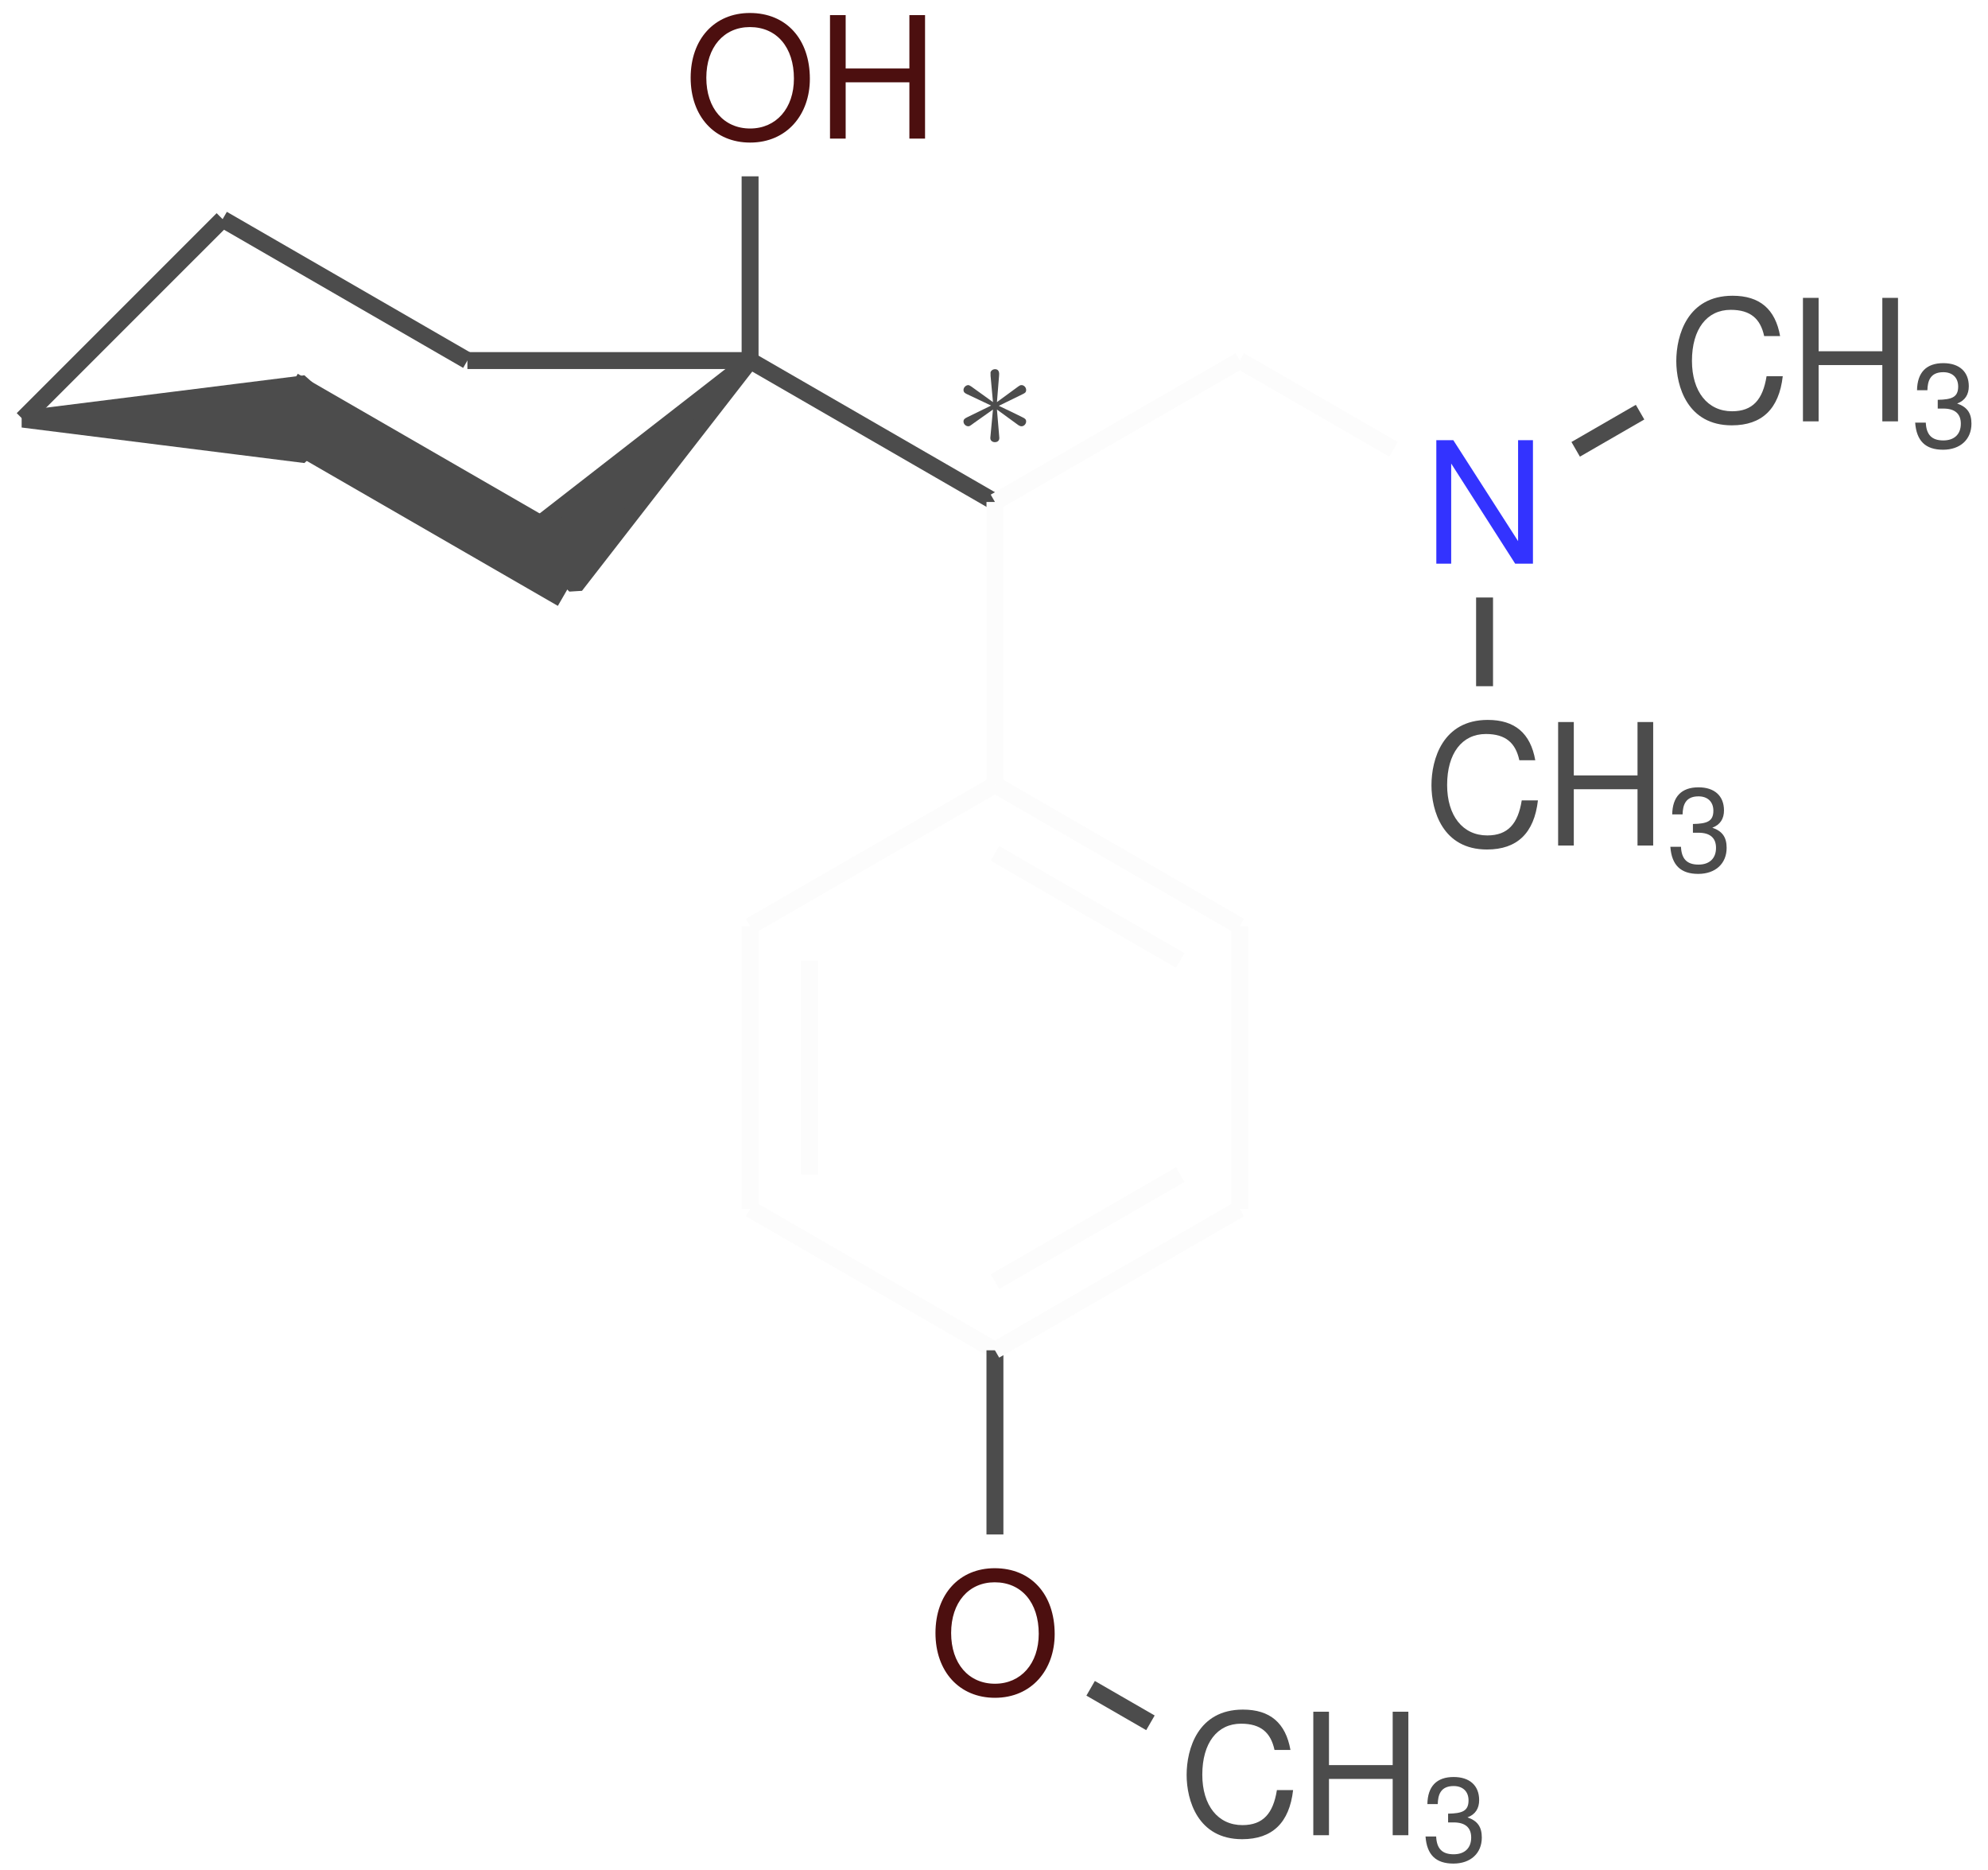
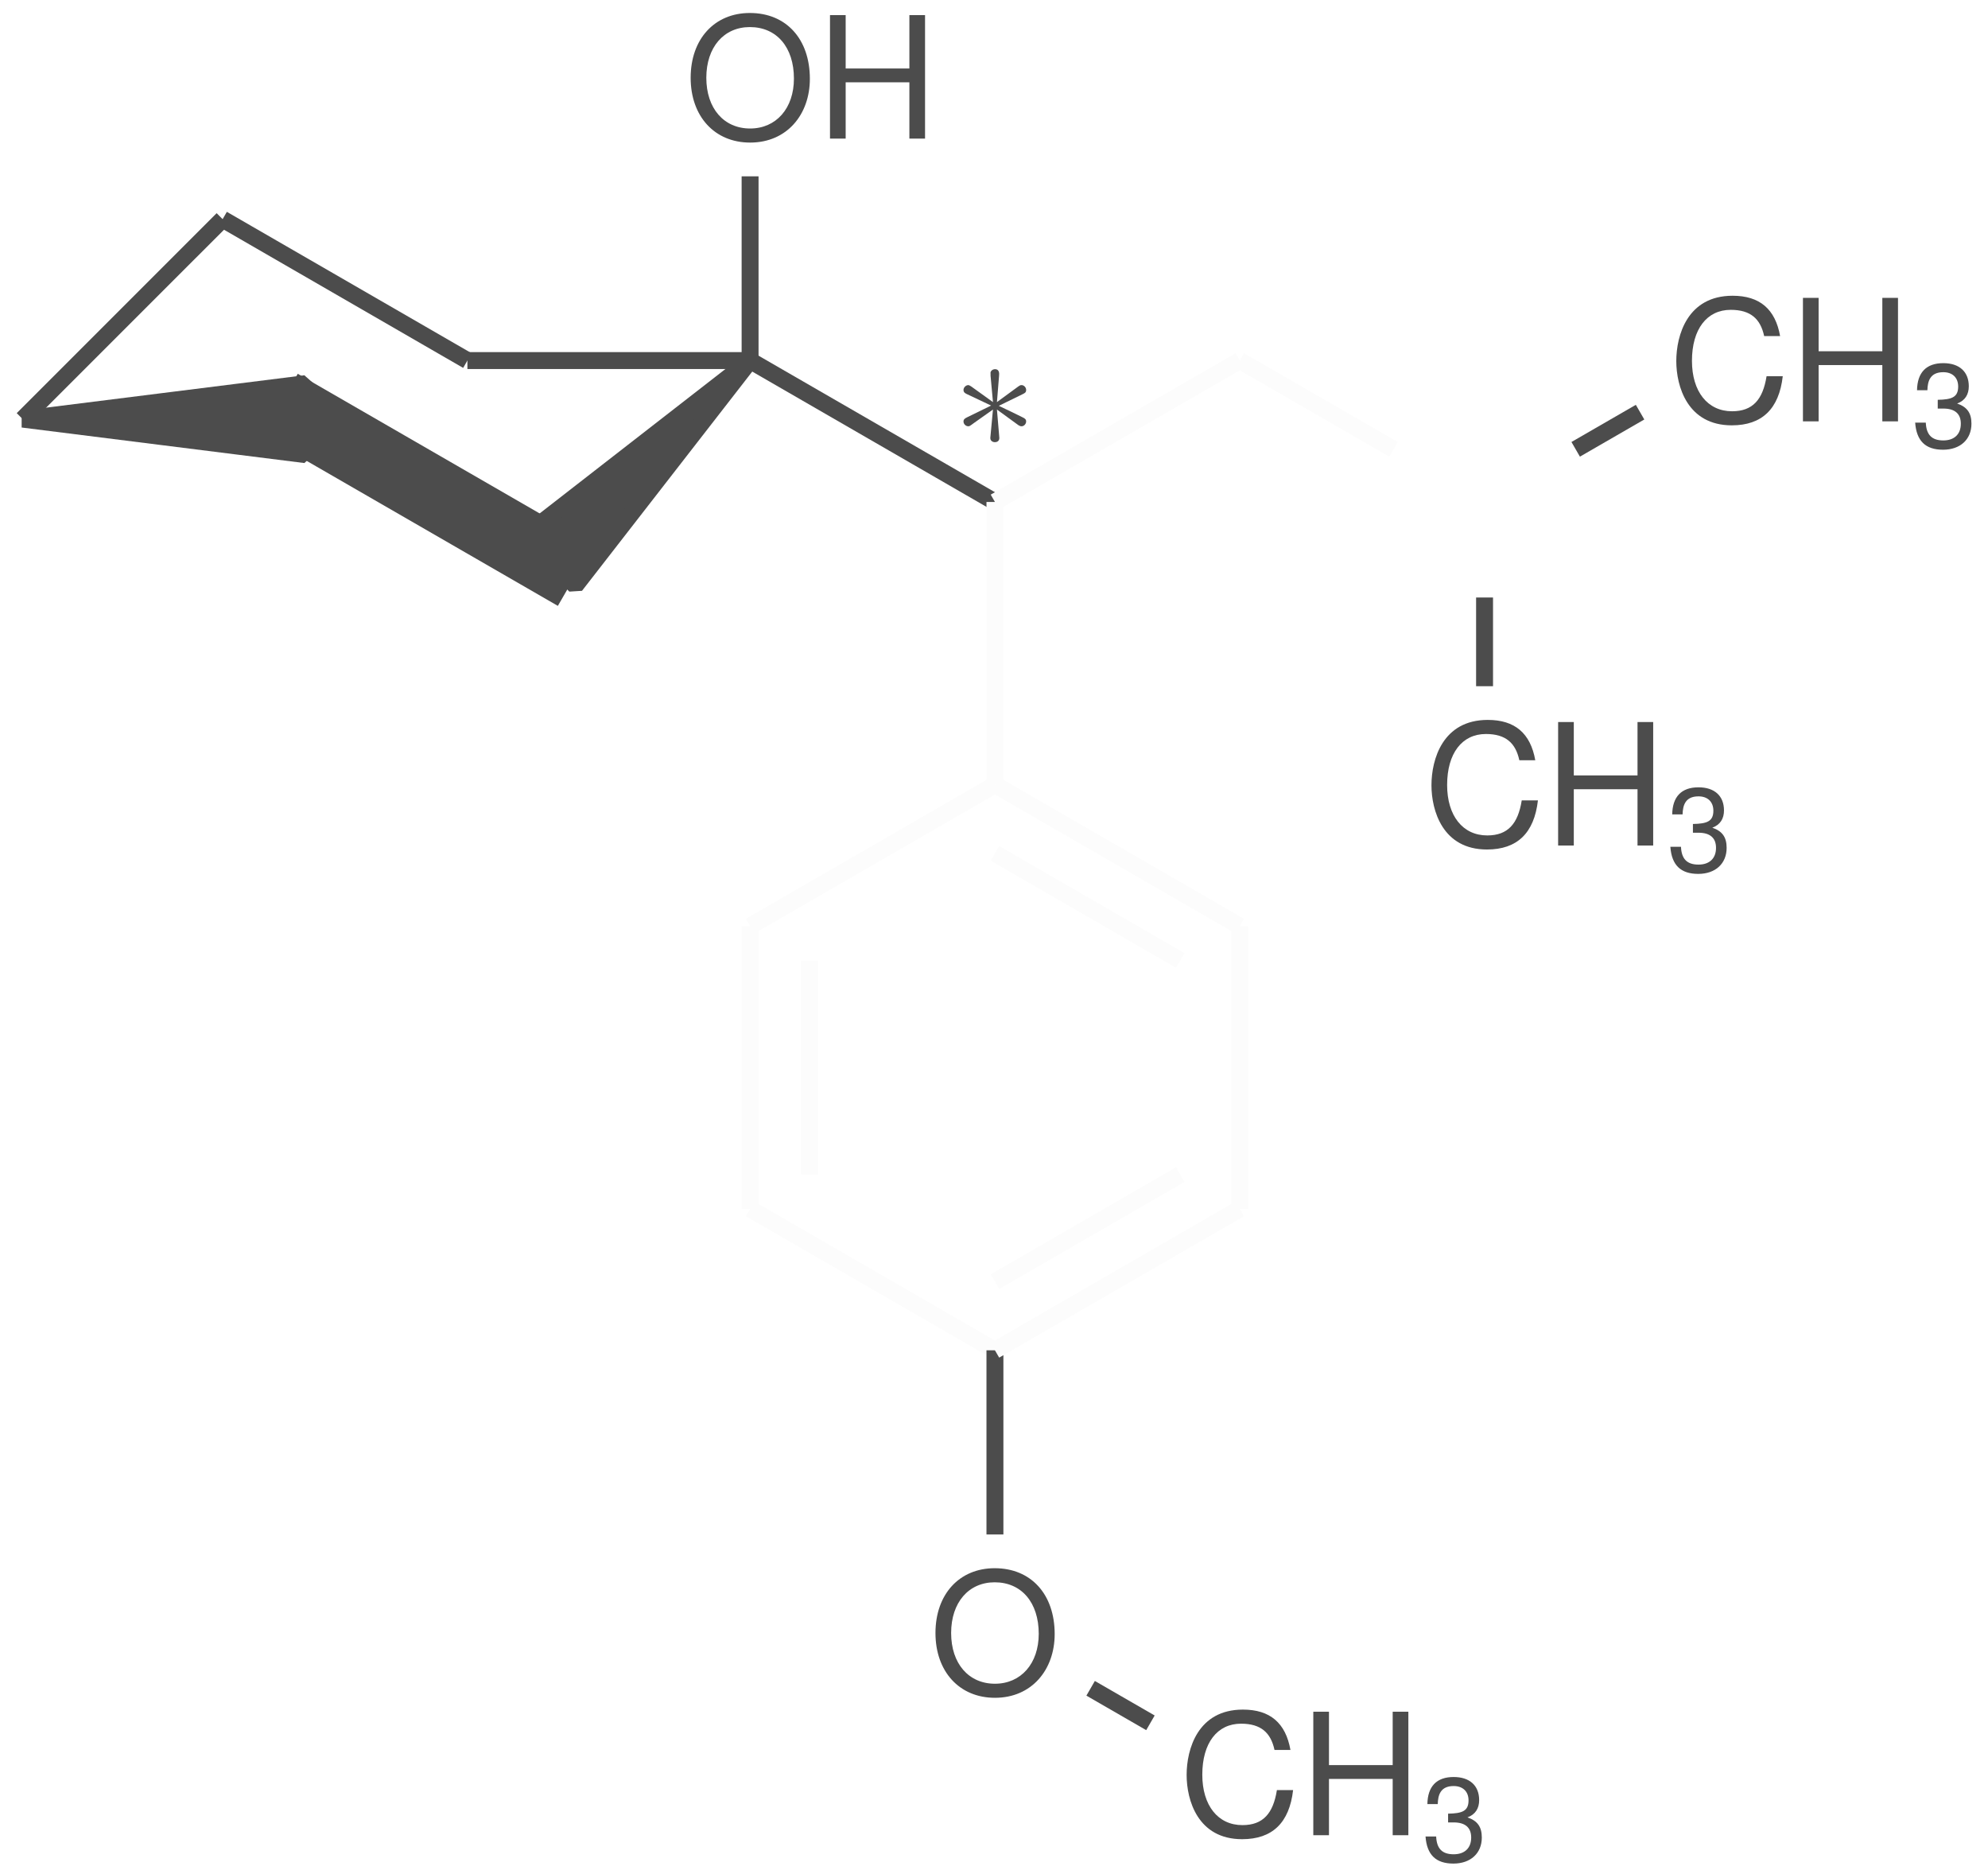
<svg xmlns="http://www.w3.org/2000/svg" xmlns:xlink="http://www.w3.org/1999/xlink" width="117pt" height="110pt" viewBox="0 0 117 110" version="1.1">
  <defs>
    <g>
      <symbol overflow="visible" id="glyph0-0">
        <path style="stroke:none;" d="M 6.172 -5.188 C 6.172 -6.344 5.344 -7.094 4.047 -7.094 C 2.609 -7.094 1.859 -6.297 1.859 -4.766 L 2.719 -4.766 C 2.719 -5.656 2.953 -6.312 4 -6.312 C 4.766 -6.312 5.281 -5.859 5.281 -5.188 C 5.281 -3.922 3.484 -3.594 3.484 -2.25 L 3.484 -1.688 L 4.391 -1.688 L 4.391 -2.156 C 4.391 -3.344 6.172 -3.531 6.172 -5.188 Z M 4.391 -0.75 L 3.484 -0.75 L 3.484 0.297 L 4.391 0.297 Z M 0.344 1.391 L 7.625 1.391 L 7.625 -7.969 L 0.344 -7.969 Z M 1.172 0.688 L 1.172 -7.281 L 6.797 -7.281 L 6.797 0.688 Z M 1.172 0.688 " />
      </symbol>
      <symbol overflow="visible" id="glyph0-1">
        <path style="stroke:none;" d="M 7.422 -3.516 C 7.422 -5.859 6.031 -7.391 3.891 -7.391 C 1.812 -7.391 0.406 -5.859 0.406 -3.578 C 0.406 -1.312 1.812 0.234 3.906 0.234 C 6.078 0.234 7.422 -1.422 7.422 -3.516 Z M 3.891 -6.562 C 5.469 -6.562 6.484 -5.375 6.484 -3.531 C 6.484 -1.781 5.438 -0.594 3.906 -0.594 C 2.359 -0.594 1.328 -1.781 1.328 -3.578 C 1.328 -5.375 2.359 -6.562 3.891 -6.562 Z M 3.891 -6.562 " />
      </symbol>
      <symbol overflow="visible" id="glyph0-2">
        <path style="stroke:none;" d="M 5.469 -3.312 L 5.469 0 L 6.391 0 L 6.391 -7.266 L 5.469 -7.266 L 5.469 -4.125 L 1.719 -4.125 L 1.719 -7.266 L 0.797 -7.266 L 0.797 0 L 1.719 0 L 1.719 -3.312 Z M 5.469 -3.312 " />
      </symbol>
      <symbol overflow="visible" id="glyph0-3">
        <path style="stroke:none;" d="M 0.406 -3.547 C 0.406 -2.062 1.062 0.234 3.672 0.234 C 5.453 0.234 6.453 -0.734 6.672 -2.656 L 5.719 -2.656 C 5.5 -1.281 4.906 -0.594 3.688 -0.594 C 2.25 -0.594 1.328 -1.75 1.328 -3.562 C 1.328 -5.422 2.203 -6.562 3.609 -6.562 C 4.781 -6.562 5.359 -6.031 5.578 -5.016 L 6.516 -5.016 C 6.234 -6.609 5.312 -7.391 3.719 -7.391 C 1.062 -7.391 0.406 -5.062 0.406 -3.547 Z M 0.406 -3.547 " />
      </symbol>
      <symbol overflow="visible" id="glyph0-4">
        <path style="stroke:none;" d="M 6.484 -7.266 L 5.609 -7.266 L 5.609 -1.328 L 1.797 -7.266 L 0.797 -7.266 L 0.797 0 L 1.672 0 L 1.672 -5.891 L 5.438 0 L 6.484 0 Z M 6.484 -7.266 " />
      </symbol>
      <symbol overflow="visible" id="glyph1-0">
        <path style="stroke:none;" d="M 4.312 -3.625 C 4.312 -4.438 3.734 -4.969 2.828 -4.969 C 1.828 -4.969 1.297 -4.406 1.297 -3.328 L 1.891 -3.328 C 1.891 -3.953 2.062 -4.422 2.797 -4.422 C 3.328 -4.422 3.688 -4.094 3.688 -3.625 C 3.688 -2.75 2.438 -2.516 2.438 -1.562 L 2.438 -1.188 L 3.062 -1.188 L 3.062 -1.516 C 3.062 -2.344 4.312 -2.469 4.312 -3.625 Z M 3.062 -0.516 L 2.438 -0.516 L 2.438 0.203 L 3.062 0.203 Z M 0.25 0.969 L 5.328 0.969 L 5.328 -5.578 L 0.25 -5.578 Z M 0.828 0.484 L 0.828 -5.094 L 4.75 -5.094 L 4.75 0.484 Z M 0.828 0.484 " />
      </symbol>
      <symbol overflow="visible" id="glyph1-1">
        <path style="stroke:none;" d="M 1.875 -4.406 C 2.422 -4.406 2.75 -4.078 2.75 -3.562 C 2.75 -2.922 2.359 -2.797 1.547 -2.781 L 1.547 -2.266 L 1.875 -2.266 C 2.547 -2.266 2.906 -1.969 2.906 -1.375 C 2.906 -0.75 2.516 -0.391 1.875 -0.391 C 1.203 -0.391 0.875 -0.719 0.844 -1.438 L 0.219 -1.438 C 0.297 -0.359 0.828 0.156 1.859 0.156 C 2.875 0.156 3.531 -0.453 3.531 -1.375 C 3.531 -2 3.281 -2.359 2.688 -2.562 C 3.156 -2.734 3.375 -3.094 3.375 -3.578 C 3.375 -4.438 2.812 -4.938 1.875 -4.938 C 0.875 -4.938 0.344 -4.391 0.328 -3.344 L 0.938 -3.344 C 0.953 -3.875 1.094 -4.406 1.875 -4.406 Z M 1.875 -4.406 " />
      </symbol>
      <symbol overflow="visible" id="glyph2-0">
        <path style="stroke:none;" d="" />
      </symbol>
      <symbol overflow="visible" id="glyph2-1">
        <path style="stroke:none;" d="M 2.734 -4.25 C 2.75 -4.391 2.75 -4.641 2.5 -4.641 C 2.328 -4.641 2.203 -4.5 2.234 -4.375 L 2.234 -4.25 L 2.375 -2.703 L 1.094 -3.625 C 1 -3.672 0.984 -3.703 0.922 -3.703 C 0.781 -3.703 0.641 -3.562 0.641 -3.422 C 0.641 -3.266 0.75 -3.219 0.844 -3.172 L 2.266 -2.5 L 0.891 -1.828 C 0.734 -1.75 0.641 -1.703 0.641 -1.562 C 0.641 -1.406 0.781 -1.281 0.922 -1.281 C 0.984 -1.281 1 -1.281 1.25 -1.469 L 2.375 -2.266 L 2.219 -0.594 C 2.219 -0.391 2.406 -0.344 2.484 -0.344 C 2.609 -0.344 2.75 -0.406 2.75 -0.594 L 2.609 -2.266 L 3.875 -1.344 C 3.969 -1.297 3.984 -1.281 4.062 -1.281 C 4.203 -1.281 4.328 -1.422 4.328 -1.562 C 4.328 -1.703 4.234 -1.75 4.109 -1.812 C 3.516 -2.109 3.5 -2.109 2.719 -2.484 L 4.094 -3.156 C 4.25 -3.234 4.328 -3.266 4.328 -3.422 C 4.328 -3.562 4.203 -3.703 4.062 -3.703 C 3.984 -3.703 3.969 -3.703 3.719 -3.516 L 2.609 -2.703 Z M 2.734 -4.25 " />
      </symbol>
    </g>
  </defs>
  <g id="surface6">
    <path style="fill:none;stroke-width:0.996;stroke-linecap:butt;stroke-linejoin:miter;stroke:rgb(29.999%,29.999%,29.999%);stroke-opacity:1;stroke-miterlimit:10;" d="M 0.001 0.001 L 11.767 11.766 " transform="matrix(1,0,0,-1,1.335,24.661)" />
    <path style="fill:none;stroke-width:0.996;stroke-linecap:butt;stroke-linejoin:miter;stroke:rgb(29.999%,29.999%,29.999%);stroke-opacity:1;stroke-miterlimit:10;" d="M 11.767 11.766 L 26.173 3.446 " transform="matrix(1,0,0,-1,1.335,24.661)" />
    <path style="fill:none;stroke-width:0.996;stroke-linecap:butt;stroke-linejoin:miter;stroke:rgb(29.999%,29.999%,29.999%);stroke-opacity:1;stroke-miterlimit:10;" d="M 26.173 3.446 L 42.81 3.446 " transform="matrix(1,0,0,-1,1.335,24.661)" />
-     <g style="fill:rgb(29.999%,6%,6%);fill-opacity:1;">
+     <g style="fill:rgb(29.999%,29.999%,29.999%);fill-opacity:1;">
      <use xlink:href="#glyph0-1" x="40.241" y="8.155" />
    </g>
-     <g style="fill:rgb(29.999%,6%,6%);fill-opacity:1;">
+     <g style="fill:rgb(29.999%,29.999%,29.999%);fill-opacity:1;">
      <use xlink:href="#glyph0-2" x="48.051" y="8.155" />
    </g>
    <path style="fill:none;stroke-width:0.996;stroke-linecap:butt;stroke-linejoin:miter;stroke:rgb(29.999%,29.999%,29.999%);stroke-opacity:1;stroke-miterlimit:10;" d="M 42.81 3.446 L 42.81 14.286 " transform="matrix(1,0,0,-1,1.335,24.661)" />
    <path style="fill:none;stroke-width:0.996;stroke-linecap:butt;stroke-linejoin:miter;stroke:rgb(29.999%,29.999%,29.999%);stroke-opacity:1;stroke-miterlimit:10;" d="M 42.81 3.446 L 57.22 -4.874 " transform="matrix(1,0,0,-1,1.335,24.661)" />
    <path style="fill:none;stroke-width:0.996;stroke-linecap:butt;stroke-linejoin:miter;stroke:rgb(98.999%,98.999%,98.999%);stroke-opacity:1;stroke-miterlimit:10;" d="M 57.22 -4.874 L 57.22 -21.511 " transform="matrix(1,0,0,-1,1.335,24.661)" />
    <path style="fill:none;stroke-width:0.996;stroke-linecap:butt;stroke-linejoin:miter;stroke:rgb(98.999%,98.999%,98.999%);stroke-opacity:1;stroke-miterlimit:10;" d="M 57.22 -21.511 L 42.81 -29.831 " transform="matrix(1,0,0,-1,1.335,24.661)" />
    <path style="fill:none;stroke-width:0.996;stroke-linecap:butt;stroke-linejoin:miter;stroke:rgb(98.999%,98.999%,98.999%);stroke-opacity:1;stroke-miterlimit:10;" d="M 42.81 -29.831 L 42.81 -46.468 " transform="matrix(1,0,0,-1,1.335,24.661)" />
    <path style="fill:none;stroke-width:0.996;stroke-linecap:butt;stroke-linejoin:miter;stroke:rgb(98.999%,98.999%,98.999%);stroke-opacity:1;stroke-miterlimit:10;" d="M 46.31 -31.851 L 46.31 -44.448 " transform="matrix(1,0,0,-1,1.335,24.661)" />
    <path style="fill:none;stroke-width:0.996;stroke-linecap:butt;stroke-linejoin:miter;stroke:rgb(98.999%,98.999%,98.999%);stroke-opacity:1;stroke-miterlimit:10;" d="M 42.81 -46.468 L 57.22 -54.788 " transform="matrix(1,0,0,-1,1.335,24.661)" />
-     <g style="fill:rgb(29.999%,6%,6%);fill-opacity:1;">
+     <g style="fill:rgb(29.999%,29.999%,29.999%);fill-opacity:1;">
      <use xlink:href="#glyph0-1" x="54.649" y="99.661" />
    </g>
    <path style="fill:none;stroke-width:0.996;stroke-linecap:butt;stroke-linejoin:miter;stroke:rgb(29.999%,29.999%,29.999%);stroke-opacity:1;stroke-miterlimit:10;" d="M 57.22 -54.788 L 57.22 -65.624 " transform="matrix(1,0,0,-1,1.335,24.661)" />
    <g style="fill:rgb(29.999%,29.999%,29.999%);fill-opacity:1;">
      <use xlink:href="#glyph0-3" x="69.431" y="107.98" />
    </g>
    <g style="fill:rgb(29.999%,29.999%,29.999%);fill-opacity:1;">
      <use xlink:href="#glyph0-2" x="76.495" y="107.98" />
    </g>
    <g style="fill:rgb(29.999%,29.999%,29.999%);fill-opacity:1;">
      <use xlink:href="#glyph1-1" x="83.678" y="109.493" />
    </g>
    <path style="fill:none;stroke-width:0.996;stroke-linecap:butt;stroke-linejoin:miter;stroke:rgb(29.999%,29.999%,29.999%);stroke-opacity:1;stroke-miterlimit:10;" d="M 62.852 -74.675 L 66.372 -76.706 " transform="matrix(1,0,0,-1,1.335,24.661)" />
    <path style="fill:none;stroke-width:0.996;stroke-linecap:butt;stroke-linejoin:miter;stroke:rgb(98.999%,98.999%,98.999%);stroke-opacity:1;stroke-miterlimit:10;" d="M 57.22 -54.788 L 71.63 -46.468 " transform="matrix(1,0,0,-1,1.335,24.661)" />
    <path style="fill:none;stroke-width:0.996;stroke-linecap:butt;stroke-linejoin:miter;stroke:rgb(98.999%,98.999%,98.999%);stroke-opacity:1;stroke-miterlimit:10;" d="M 57.22 -50.749 L 68.13 -44.448 " transform="matrix(1,0,0,-1,1.335,24.661)" />
    <path style="fill:none;stroke-width:0.996;stroke-linecap:butt;stroke-linejoin:miter;stroke:rgb(98.999%,98.999%,98.999%);stroke-opacity:1;stroke-miterlimit:10;" d="M 71.63 -46.468 L 71.63 -29.831 " transform="matrix(1,0,0,-1,1.335,24.661)" />
    <path style="fill:none;stroke-width:0.996;stroke-linecap:butt;stroke-linejoin:miter;stroke:rgb(98.999%,98.999%,98.999%);stroke-opacity:1;stroke-miterlimit:10;" d="M 71.63 -29.831 L 57.22 -21.511 " transform="matrix(1,0,0,-1,1.335,24.661)" />
    <path style="fill:none;stroke-width:0.996;stroke-linecap:butt;stroke-linejoin:miter;stroke:rgb(98.999%,98.999%,98.999%);stroke-opacity:1;stroke-miterlimit:10;" d="M 68.13 -31.851 L 57.22 -25.55 " transform="matrix(1,0,0,-1,1.335,24.661)" />
    <g style="fill:rgb(29.999%,29.999%,29.999%);fill-opacity:1;">
      <use xlink:href="#glyph2-1" x="56.064" y="26.362" />
    </g>
    <path style="fill:none;stroke-width:0.996;stroke-linecap:butt;stroke-linejoin:miter;stroke:rgb(98.999%,98.999%,98.999%);stroke-opacity:1;stroke-miterlimit:10;" d="M 57.22 -4.874 L 71.63 3.446 " transform="matrix(1,0,0,-1,1.335,24.661)" />
-     <g style="fill:rgb(20%,20%,100%);fill-opacity:1;">
+     <g style="fill:rgb(100%,100%,100%);fill-opacity:1;">
      <use xlink:href="#glyph0-4" x="83.735" y="33.166" />
    </g>
    <path style="fill:none;stroke-width:0.996;stroke-linecap:butt;stroke-linejoin:miter;stroke:rgb(98.999%,98.999%,98.999%);stroke-opacity:1;stroke-miterlimit:10;" d="M 71.63 3.446 L 80.677 -1.776 " transform="matrix(1,0,0,-1,1.335,24.661)" />
    <g style="fill:rgb(29.999%,29.999%,29.999%);fill-opacity:1;">
      <use xlink:href="#glyph0-3" x="83.84" y="49.749" />
    </g>
    <g style="fill:rgb(29.999%,29.999%,29.999%);fill-opacity:1;">
      <use xlink:href="#glyph0-2" x="90.904" y="49.749" />
    </g>
    <g style="fill:rgb(29.999%,29.999%,29.999%);fill-opacity:1;">
      <use xlink:href="#glyph1-1" x="98.087" y="51.262" />
    </g>
    <path style="fill:none;stroke-width:0.996;stroke-linecap:butt;stroke-linejoin:miter;stroke:rgb(29.999%,29.999%,29.999%);stroke-opacity:1;stroke-miterlimit:10;" d="M 86.036 -10.495 L 86.036 -15.714 " transform="matrix(1,0,0,-1,1.335,24.661)" />
    <g style="fill:rgb(29.999%,29.999%,29.999%);fill-opacity:1;">
      <use xlink:href="#glyph0-3" x="98.249" y="24.792" />
    </g>
    <g style="fill:rgb(29.999%,29.999%,29.999%);fill-opacity:1;">
      <use xlink:href="#glyph0-2" x="105.312" y="24.792" />
    </g>
    <g style="fill:rgb(29.999%,29.999%,29.999%);fill-opacity:1;">
      <use xlink:href="#glyph1-1" x="112.495" y="26.305" />
    </g>
    <path style="fill:none;stroke-width:0.996;stroke-linecap:butt;stroke-linejoin:miter;stroke:rgb(29.999%,29.999%,29.999%);stroke-opacity:1;stroke-miterlimit:10;" d="M 91.399 -1.776 L 95.188 0.411 " transform="matrix(1,0,0,-1,1.335,24.661)" />
    <path style="fill-rule:nonzero;fill:rgb(29.999%,29.999%,29.999%);fill-opacity:1;stroke-width:0.996;stroke-linecap:butt;stroke-linejoin:bevel;stroke:rgb(29.999%,29.999%,29.999%);stroke-opacity:1;stroke-miterlimit:10;" d="M 32.524 -9.796 L 29.571 -6.843 L 42.81 3.446 Z M 32.524 -9.796 " transform="matrix(1,0,0,-1,1.335,24.661)" />
    <path style="fill:none;stroke-width:4.176;stroke-linecap:butt;stroke-linejoin:miter;stroke:rgb(29.999%,29.999%,29.999%);stroke-opacity:1;stroke-miterlimit:10;" d="M 32.54 -9.179 L 15.145 0.86 " transform="matrix(1,0,0,-1,1.335,24.661)" />
    <path style="fill-rule:nonzero;fill:rgb(29.999%,29.999%,29.999%);fill-opacity:1;stroke-width:0.996;stroke-linecap:butt;stroke-linejoin:bevel;stroke:rgb(29.999%,29.999%,29.999%);stroke-opacity:1;stroke-miterlimit:10;" d="M 16.638 2.087 L 16.638 -2.089 L 0.001 0.001 Z M 16.638 2.087 " transform="matrix(1,0,0,-1,1.335,24.661)" />
  </g>
</svg>
